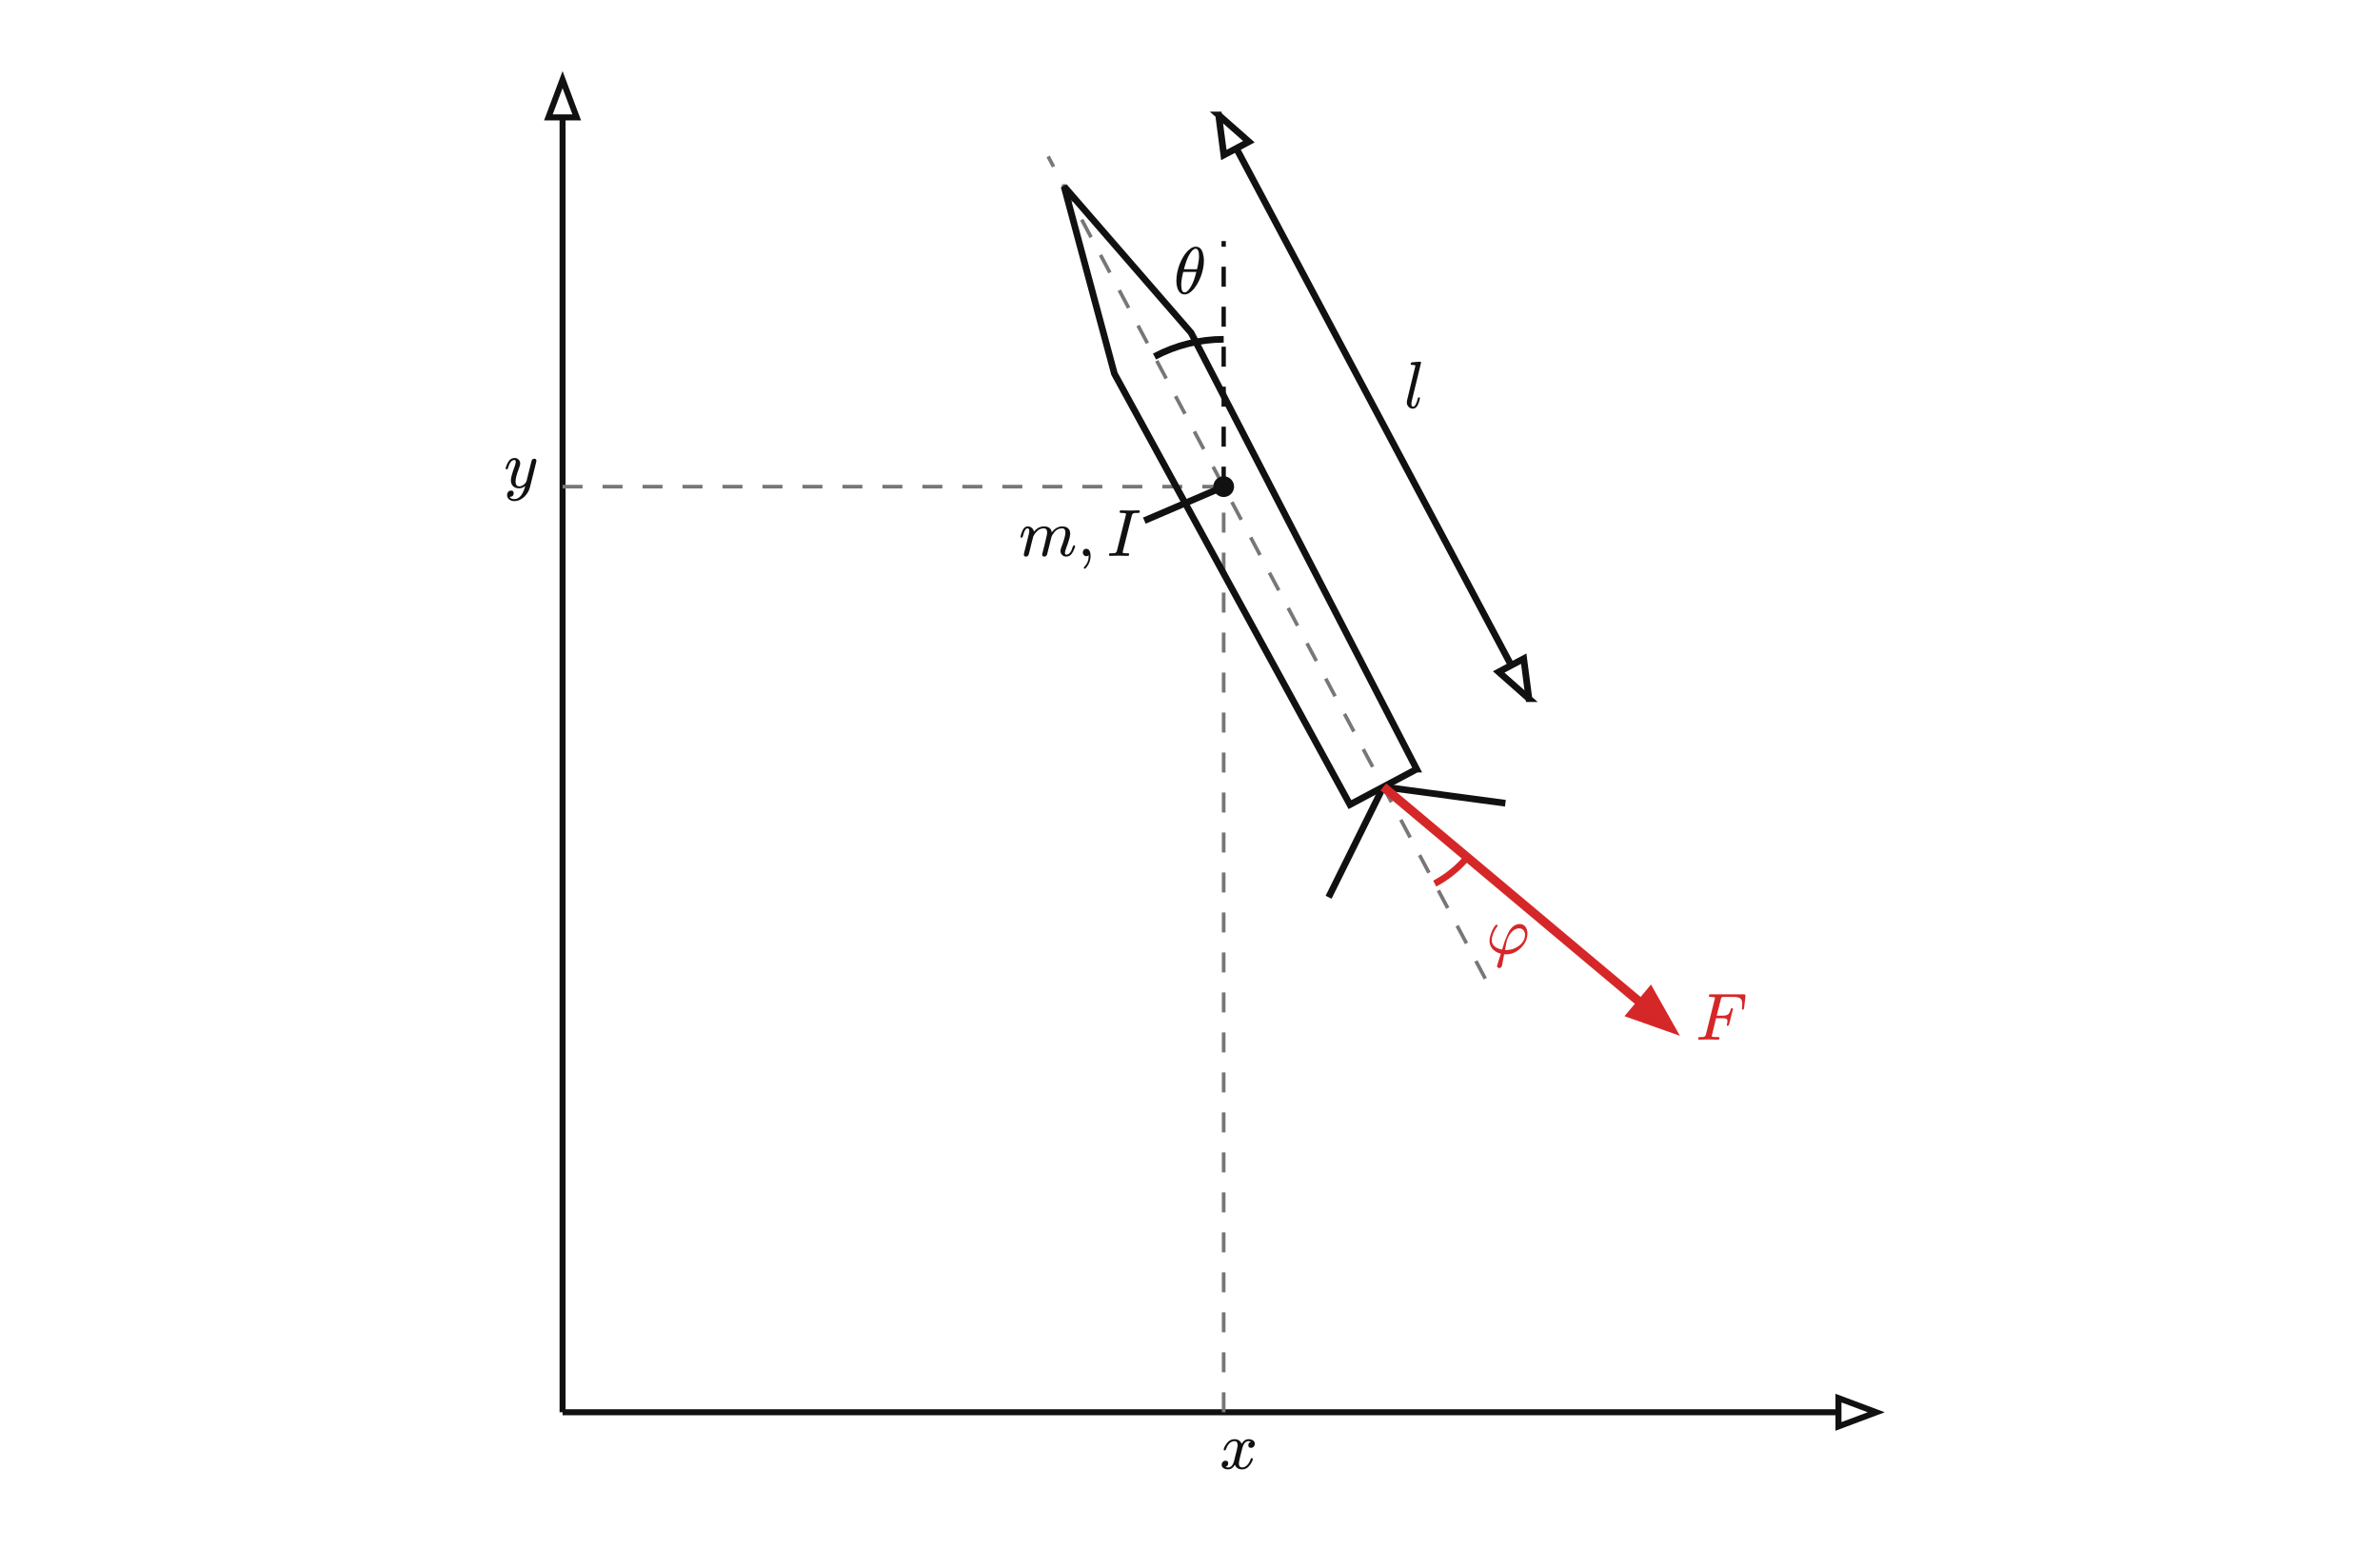
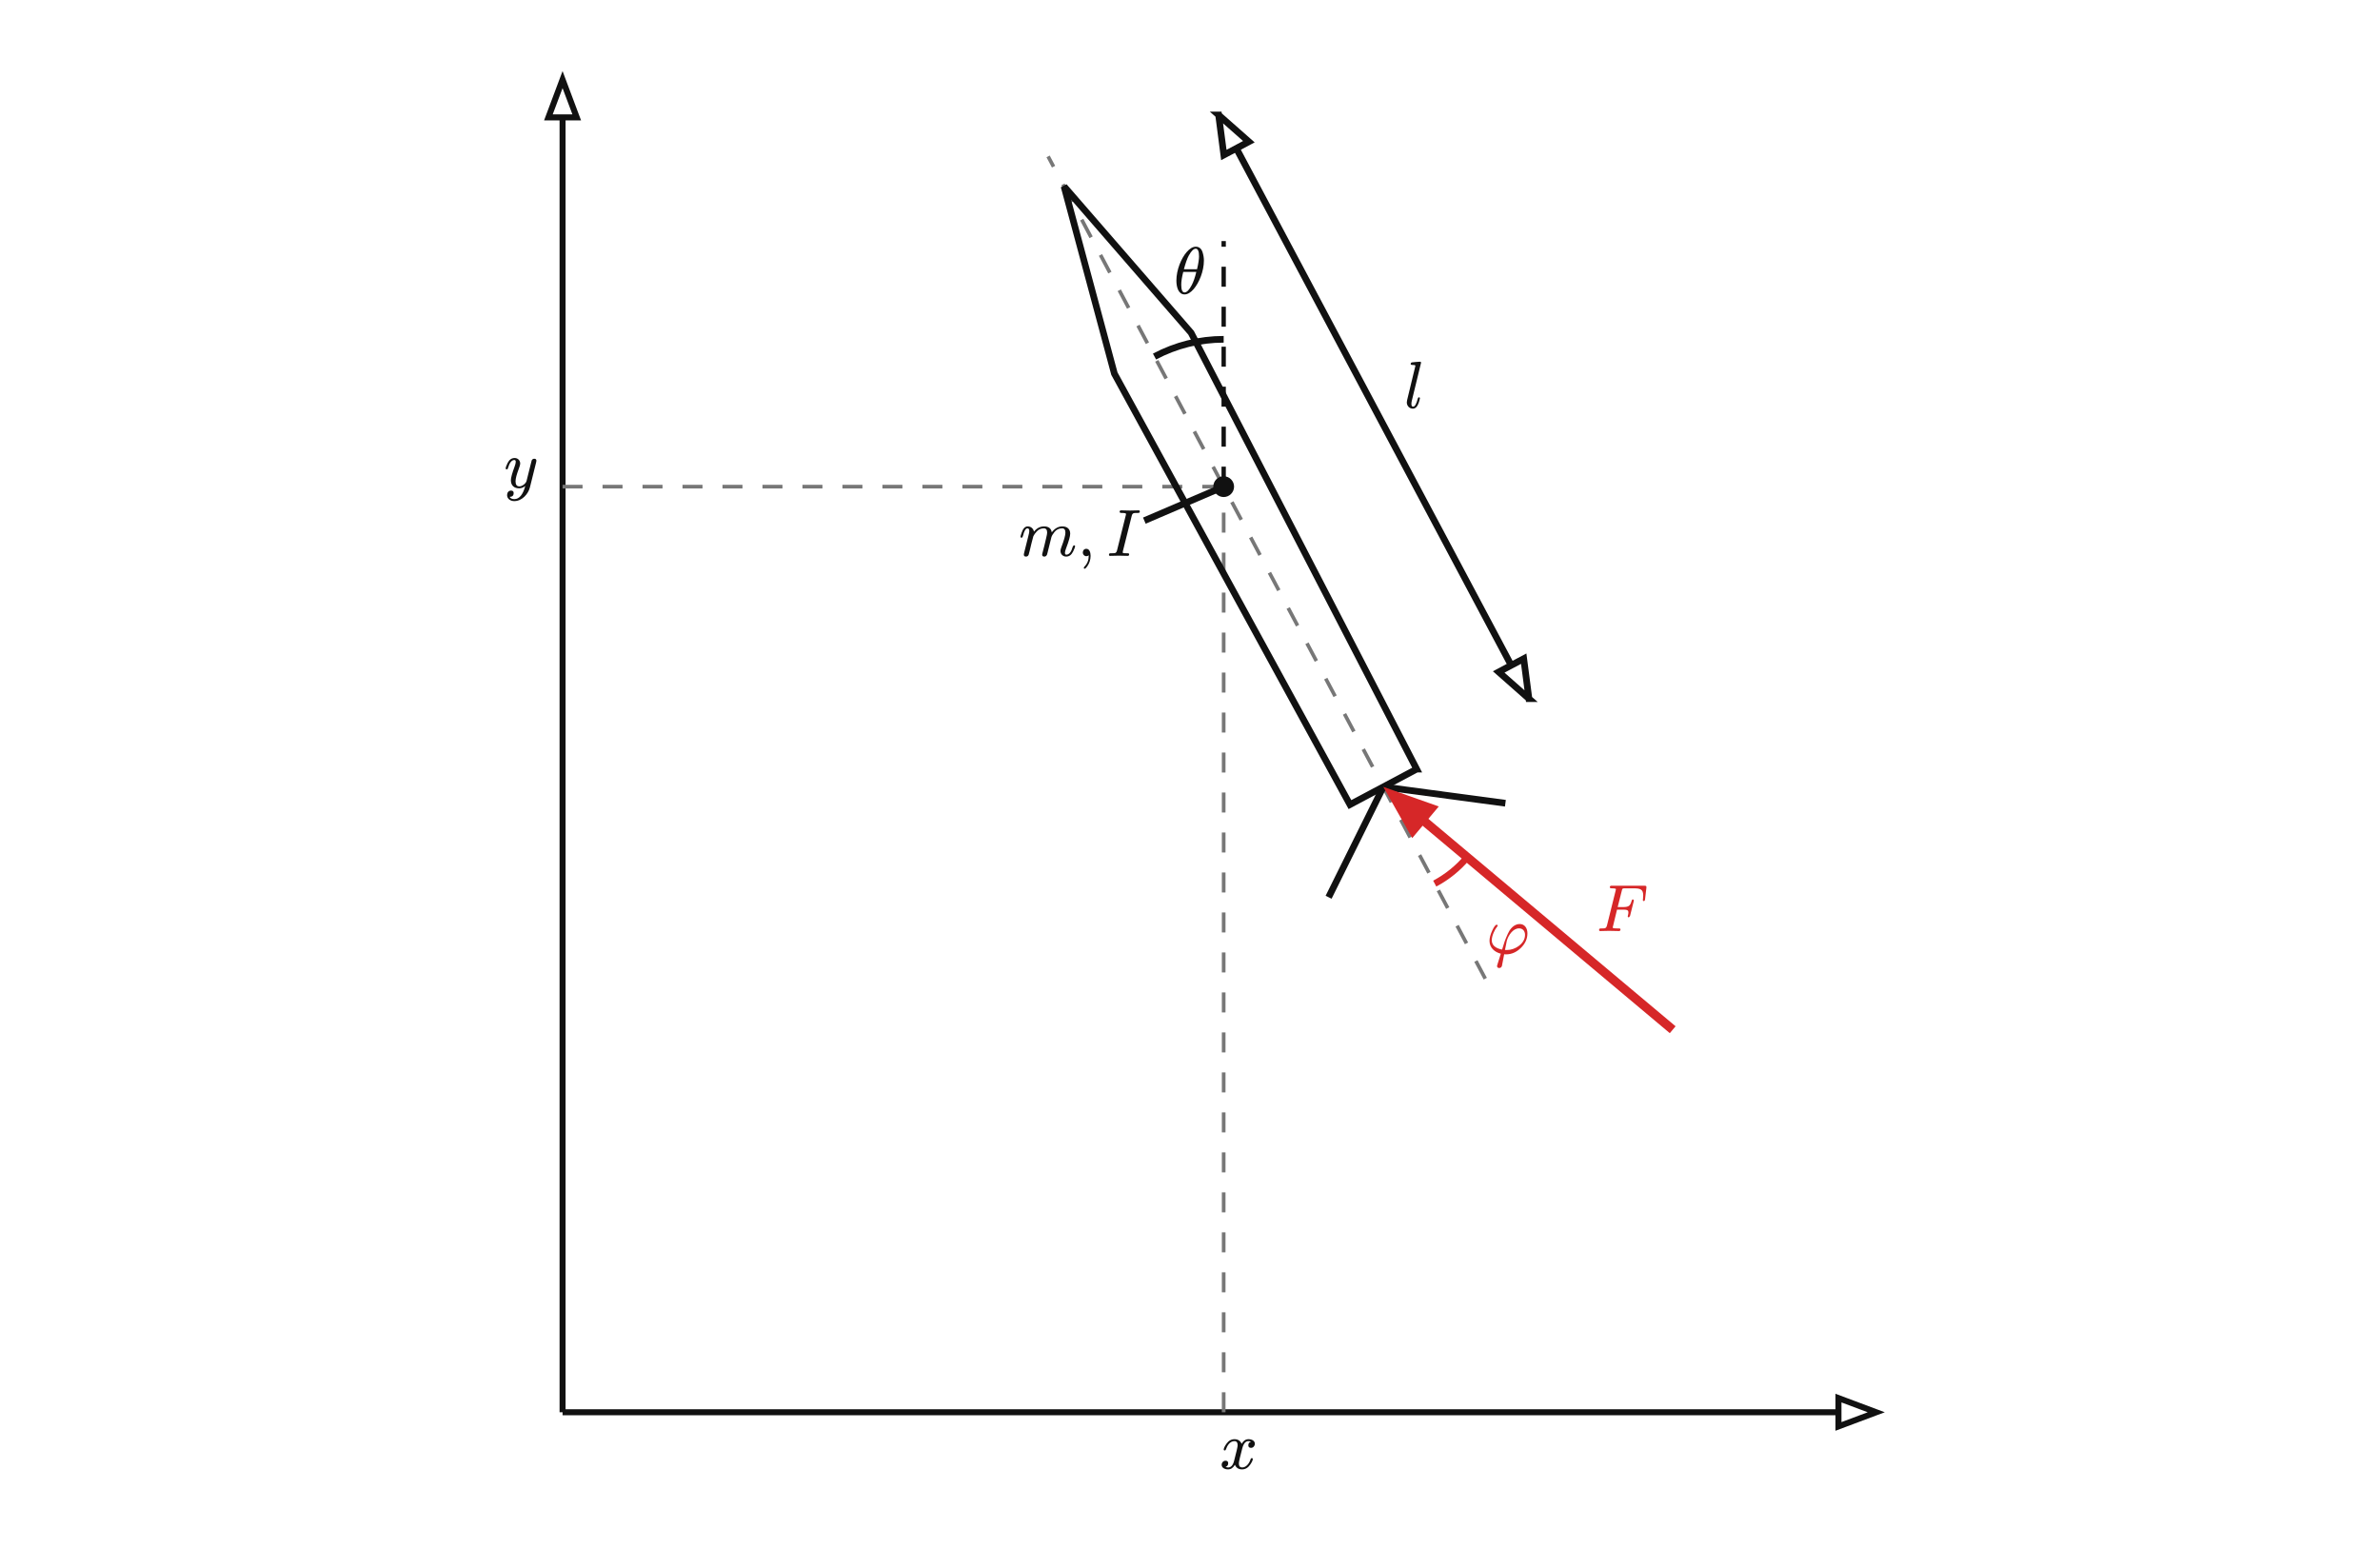
<svg xmlns="http://www.w3.org/2000/svg" xmlns:xlink="http://www.w3.org/1999/xlink" viewBox="0 0 357.165 232.441" width="357.165pt" height="232.441pt">
  <g transform="translate(75.59777 11.94517)">
    <path fill="none" stroke="#111111" stroke-width="0.9" stroke-linecap="butt" stroke-linejoin="miter" stroke-miterlimit="4" transform="translate(8.82622 199.9782)" d="M 0 0h 191.474" />
    <path fill="none" stroke="#111111" stroke-width="0.9" stroke-linecap="butt" stroke-linejoin="miter" stroke-miterlimit="4" stroke-dashoffset="0" stroke-dasharray="" transform="translate(200.3005 197.8523)" d="M 0 0m 5.669 2.126l -5.669 2.126v -4.252l 5.669 2.126Z " />
    <path fill="none" stroke="#111111" stroke-width="0.9" stroke-linecap="butt" stroke-linejoin="miter" stroke-miterlimit="4" transform="translate(8.82622 5.669291)" d="M 0 0m 0 194.309v -194.309" />
    <path fill="none" stroke="#111111" stroke-width="0.9" stroke-linecap="butt" stroke-linejoin="miter" stroke-miterlimit="4" stroke-dashoffset="0" stroke-dasharray="" transform="translate(6.700236)" d="M 0 0m 2.126 0l 2.126 5.669h -4.252l 2.126 -5.669Z " />
    <path fill="none" stroke="#777777" stroke-width="0.55" stroke-linecap="butt" stroke-linejoin="miter" stroke-miterlimit="4" stroke-dashoffset="0" stroke-dasharray="3 3" transform="translate(108.0388 61.0806)" d="M 0 0m 0 138.898v -138.898" />
    <path fill="none" stroke="#777777" stroke-width="0.55" stroke-linecap="butt" stroke-linejoin="miter" stroke-miterlimit="4" stroke-dashoffset="0" stroke-dasharray="3 3" transform="translate(8.82622 61.0806)" d="M 0 0h 99.213" />
    <path fill="none" transform="translate(107.4465 201.6106)" d="M 0 0h 5.72v 6.94h -5.72v -6.94Z " />
    <g transform="translate(107.4465 201.6106)">
      <g transform="matrix(1 0 0 -1 0 6.83)">
        <use xlink:href="#g72386A3139BE6DCCE464156E33BF6BAC" x="0" y="0" fill="#111111" fill-rule="nonzero" />
      </g>
    </g>
    <path fill="none" transform="translate(0 54.37289)" d="M 0 0h 5.18v 8.88h -5.18v -8.88Z " />
    <g transform="translate(-1.6e-8 54.37289)">
      <g transform="matrix(1 0 0 -1 0 6.83)">
        <use xlink:href="#g3EDE42CEABA4749E9317DC9D8A61CFD" x="0" y="0" fill="#111111" fill-rule="nonzero" />
      </g>
    </g>
    <path fill="none" stroke="#111111" stroke-width="0.65" stroke-linecap="butt" stroke-linejoin="miter" stroke-miterlimit="4" stroke-dashoffset="0" stroke-dasharray="3 3" transform="translate(108.0388 24.23021)" d="M 0 0m 0 36.85v -36.85" />
    <path fill="none" stroke="#111111" stroke-width="1" stroke-linecap="butt" stroke-linejoin="miter" stroke-miterlimit="4" transform="translate(97.65869 38.97037)" d="M 0 0m 10.38 0c -3.62 0 -7.184 0.889 -10.38 2.588" />
    <path fill="none" transform="translate(100.5215 25.29564)" d="M 0 0h 4.83v 6.94h -4.83v -6.94Z " />
    <g transform="translate(100.5215 25.29564)">
      <g transform="matrix(1 0 0 -1 0 6.83)">
        <use xlink:href="#gA97BDF8C4F7FCDDCD0FDB414CDEF3AE3" x="0" y="0" fill="#111111" fill-rule="nonzero" />
      </g>
    </g>
    <path fill="none" stroke="#777777" stroke-width="0.55" stroke-linecap="butt" stroke-linejoin="miter" stroke-miterlimit="4" stroke-dashoffset="0" stroke-dasharray="3 3" transform="translate(81.68927 11.5243)" d="M 0 0m 65.608 123.39l -65.608 -123.39" />
    <path fill="none" stroke="#111111" stroke-width="1" stroke-linecap="butt" stroke-linejoin="miter" stroke-miterlimit="4" transform="translate(84.08468 16.02942)" d="M 0 0m 52.914 87.441l -10.011 5.323l -35.351 -64.675l -7.551 -28.089l 19.064 21.968l 33.85 65.473Z " />
    <path fill="none" stroke="#111111" stroke-width="1" stroke-linecap="butt" stroke-linejoin="miter" stroke-miterlimit="4" transform="translate(123.7849 106.1318)" d="M 0 0m 8.208 0l -8.208 16.564l 8.208 -16.564Z " />
    <path fill="none" stroke="#111111" stroke-width="1" stroke-linecap="butt" stroke-linejoin="miter" stroke-miterlimit="4" transform="translate(131.993 106.1318)" d="M 0 0l 18.322 2.458l -18.322 -2.458Z " />
    <path fill="none" stroke="#111111" stroke-width="1" stroke-linecap="butt" stroke-linejoin="miter" stroke-miterlimit="4" transform="translate(109.9404 10.31536)" d="M 0 0m 41.248 77.576l -41.248 -77.576" />
    <path fill="none" stroke="#111111" stroke-width="1" stroke-linecap="butt" stroke-linejoin="miter" stroke-miterlimit="4" stroke-dashoffset="0" stroke-dasharray="" transform="translate(149.3113 86.89362)" d="M 0 0m 4.539 6.004l -4.539 -4.008l 3.754 -1.996l 0.784 6.004Z " />
    <path fill="none" stroke="#111111" stroke-width="1" stroke-linecap="butt" stroke-linejoin="miter" stroke-miterlimit="4" stroke-dashoffset="0" stroke-dasharray="" transform="translate(107.2788 5.309668)" d="M 0 0l 4.539 4.008l -3.754 1.996l -0.784 -6.004Z " />
    <path fill="none" transform="translate(135.0812 42.43965)" d="M 0 0h 2.98v 6.94h -2.98v -6.94Z " />
    <g transform="translate(135.0812 42.43965)">
      <g transform="matrix(1 0 0 -1 0 6.83)">
        <use xlink:href="#g267FC3648CA4809215D0E3F589A9DCD" x="0" y="0" fill="#111111" fill-rule="nonzero" />
      </g>
    </g>
    <path fill="#111111" fill-rule="nonzero" transform="translate(106.4798 59.52155)" d="M 0 0m 1.559 0c -0.86 0 -1.559 0.699 -1.559 1.559c 0 0.86 0.699 1.559 1.559 1.559c 0.86 0 1.559 -0.699 1.559 -1.559c 0 -0.86 -0.699 -1.559 -1.559 -1.559Z " />
    <path fill="none" stroke="#111111" stroke-width="1" stroke-linecap="butt" stroke-linejoin="miter" stroke-miterlimit="4" transform="translate(96.13331 61.0806)" d="M 0 0m 11.906 0l -11.906 5.102" />
    <path fill="none" transform="translate(77.25718 64.63761)" d="M 0 0h 18.477v 8.76h -18.477v -8.76Z " />
    <g transform="translate(77.25718 64.63761)">
      <g transform="matrix(1 0 0 -1 0 6.83)">
        <use xlink:href="#g72499255DA3EABD77494D66305F9A1A2" x="0" y="0" fill="#111111" fill-rule="nonzero" />
      </g>
      <g transform="matrix(1 0 0 -1 8.78 6.83)">
        <use xlink:href="#gB407721E70580C723858817FD02253A9" x="0" y="0" fill="#111111" fill-rule="nonzero" />
      </g>
      <g transform="matrix(1 0 0 -1 13.22667 6.83)">
        <use xlink:href="#g36FA9EC70A3258BF3FA63EE1B701DD0F" x="0" y="0" fill="#111111" fill-rule="nonzero" />
      </g>
    </g>
-     <path fill="none" stroke="#d62728" stroke-width="1.35" stroke-linecap="butt" stroke-linejoin="miter" stroke-miterlimit="4" transform="translate(131.993 106.1318)" d="M 0 0l 38.699 32.473" />
-     <path fill="#d62728" fill-rule="nonzero" stroke="#d62728" stroke-width="1.35" stroke-linecap="butt" stroke-linejoin="miter" stroke-miterlimit="4" stroke-dashoffset="0" stroke-dasharray="" transform="translate(169.3259 136.9759)" d="M 0 0m 5.709 5.273l -5.709 -2.016l 2.733 -3.257l 2.976 5.273Z " />
-     <path fill="none" transform="translate(178.8592 137.2347)" d="M 0 0h 7.77v 6.83h -7.77v -6.83Z " />
-     <g transform="translate(178.8592 137.2347)">
+     <path fill="none" stroke="#d62728" stroke-width="1.35" stroke-linecap="butt" stroke-linejoin="miter" stroke-miterlimit="4" transform="translate(137.8085 111.0116)" d="M 0 0m 37.614 31.562l -37.614 -31.562" />
+     <path fill="#d62728" fill-rule="nonzero" stroke="#d62728" stroke-width="1.35" stroke-linecap="butt" stroke-linejoin="miter" stroke-miterlimit="4" stroke-dashoffset="0" stroke-dasharray="" transform="translate(133.4656 107.3675)" d="M 0 0l 5.709 2.016l -2.733 3.257l -2.976 -5.273Z " />
+     <path fill="none" transform="translate(163.9958 120.9375)" d="M 0 0h 7.77v 6.83h -7.77v -6.83Z " />
+     <g transform="translate(163.9958 120.9375)">
      <g transform="matrix(1 0 0 -1 0 6.83)">
        <use xlink:href="#g4A04A89222FE1458FDC97F586BC23037" x="0" y="0" fill="#d62728" fill-rule="nonzero" />
      </g>
    </g>
    <path fill="none" stroke="#d62728" stroke-width="1" stroke-linecap="butt" stroke-linejoin="miter" stroke-miterlimit="4" transform="translate(139.7115 116.6998)" d="M 0 0m 0 3.948c 1.864 -0.991 3.519 -2.332 4.876 -3.948" />
    <path fill="none" transform="translate(147.4316 124.304)" d="M 0 0h 6.54v 9.01h -6.54v -9.01Z " />
    <g transform="translate(147.4316 124.304)">
      <g transform="matrix(1 0 0 -1 0 6.83)">
        <use xlink:href="#gFBB77D3E377B2E315206ED6BA1DC1136" x="0" y="0" fill="#d62728" fill-rule="nonzero" />
      </g>
    </g>
  </g>
  <defs>
    <symbol id="g72386A3139BE6DCCE464156E33BF6BAC" overflow="visible">
      <path d="M 0 0m 5.27 3.73c 0 0.46 -0.45 0.69 -0.95 0.69c -0.43 0 -0.77 -0.23 -1.03 -0.69c -0.21 0.46 -0.56 0.69 -1.07 0.69c -0.49 0 -0.89 -0.23 -1.21 -0.68c -0.27 -0.39 -0.41 -0.68 -0.41 -0.87c 0 -0.09 0.05 -0.14 0.15 -0.14c 0.09 0 0.15 0.05 0.17 0.14c 0.19 0.58 0.61 1.26 1.28 1.26c 0.33 0 0.49 -0.21 0.49 -0.62c 0 -0.21 -0.18 -0.99 -0.53 -2.33c -0.17 -0.67 -0.47 -1 -0.9 -1c -0.14 0 -0.27 0.03 -0.38 0.08c 0.26 0.1 0.39 0.28 0.39 0.54c 0 0.26 -0.13 0.39 -0.4 0.39c -0.33 0 -0.58 -0.28 -0.58 -0.61c 0 -0.46 0.47 -0.69 0.96 -0.69c 0.42 0 0.76 0.23 1.03 0.69c 0.19 -0.46 0.55 -0.69 1.07 -0.69c 0.48 0 0.88 0.23 1.2 0.68c 0.27 0.39 0.41 0.68 0.41 0.87c 0 0.09 -0.05 0.14 -0.15 0.14c -0.09 0 -0.14 -0.05 -0.17 -0.14c -0.17 -0.57 -0.62 -1.26 -1.27 -1.26c -0.33 0 -0.5 0.2 -0.5 0.61c 0 0.13 0.05 0.41 0.16 0.86l 0.34 1.35c 0.19 0.75 0.5 1.13 0.94 1.13c 0.14 0 0.27 -0.03 0.38 -0.08c -0.27 -0.09 -0.4 -0.27 -0.4 -0.54c 0 -0.26 0.14 -0.39 0.41 -0.39c 0.32 0 0.57 0.29 0.57 0.61Z " />
    </symbol>
    <symbol id="g3EDE42CEABA4749E9317DC9D8A61CFD" overflow="visible">
      <path d="M 0 0m 1.63 4.42c -0.45 0 -0.8 -0.25 -1.05 -0.75c -0.19 -0.39 -0.29 -0.66 -0.29 -0.81c 0 -0.09 0.05 -0.14 0.16 -0.14c 0.14 0 0.15 0.06 0.19 0.21c 0.23 0.79 0.55 1.19 0.96 1.19c 0.13 0 0.2 -0.09 0.2 -0.27c 0 -0.16 -0.05 -0.39 -0.16 -0.68c -0.38 -1.03 -0.57 -1.72 -0.57 -2.09c 0 -0.76 0.47 -1.21 1.24 -1.21c 0.33 0 0.64 0.12 0.92 0.36c -0.35 -1.32 -0.9 -1.98 -1.65 -1.98c -0.34 0 -0.57 0.11 -0.69 0.33c 0.4 0.02 0.6 0.21 0.6 0.57c 0 0.25 -0.13 0.38 -0.4 0.38c -0.37 0 -0.59 -0.31 -0.59 -0.68c 0 -0.55 0.5 -0.9 1.08 -0.9c 1.15 0 2.09 1.06 2.34 2.04l 0.94 3.78c 0.03 0.11 0.04 0.19 0.04 0.24c 0 0.2 -0.11 0.3 -0.32 0.3c -0.16 0 -0.29 -0.08 -0.38 -0.23c -0.06 -0.21 -0.11 -0.39 -0.14 -0.54l -0.64 -2.57c -0.1 -0.36 -0.63 -0.81 -1.08 -0.81c -0.38 0 -0.57 0.25 -0.57 0.76c 0 0.42 0.17 1.06 0.5 1.92c 0.13 0.35 0.2 0.59 0.2 0.73c 0 0.49 -0.35 0.85 -0.84 0.85Z " />
    </symbol>
    <symbol id="gA97BDF8C4F7FCDDCD0FDB414CDEF3AE3" overflow="visible">
      <path d="M 0 0m 1.64 -0.11c 0.45 0 0.92 0.27 1.38 0.81c 0.8 0.93 1.53 2.65 1.53 4.28c 0 0.41 -0.07 0.84 -0.21 1.27c -0.18 0.53 -0.52 0.8 -1.01 0.8c -0.45 0 -0.9 -0.27 -1.37 -0.81c -0.8 -0.92 -1.54 -2.64 -1.54 -4.28c 0 -1.02 0.33 -2.07 1.22 -2.07Z m 1.68 6.86c 0.33 0 0.5 -0.38 0.5 -1.15c 0 -0.43 -0.1 -1.08 -0.3 -1.93h -1.97c 0.25 0.93 0.49 1.62 0.74 2.07c 0.37 0.67 0.72 1.01 1.03 1.01Z m -1.87 -3.48h 1.96c -0.19 -0.81 -0.42 -1.46 -0.67 -1.95c -0.39 -0.75 -0.75 -1.13 -1.1 -1.13c -0.33 0 -0.49 0.39 -0.49 1.16c 0 0.5 0.1 1.14 0.3 1.92Z " />
    </symbol>
    <symbol id="g267FC3648CA4809215D0E3F589A9DCD" overflow="visible">
      <path d="M 0 0m 1.73 6.32l -1.24 -5.13c -0.03 -0.14 -0.05 -0.26 -0.05 -0.35c 0 -0.53 0.39 -0.95 0.92 -0.95c 0.49 0 0.84 0.52 1.05 1.56c 0 0.09 -0.05 0.14 -0.16 0.14c -0.08 0 -0.14 -0.07 -0.17 -0.21c -0.2 -0.79 -0.43 -1.19 -0.7 -1.19c -0.17 0 -0.25 0.14 -0.25 0.41c 0 0.15 0.02 0.31 0.06 0.47l 1.39 5.72v 0.04c -0.03 0.07 -0.09 0.11 -0.16 0.11c -0.32 0 -1.06 -0.09 -1.18 -0.1c -0.15 -0.02 -0.22 -0.1 -0.22 -0.25c 0 -0.09 0.09 -0.14 0.28 -0.14c 0.17 0 0.43 0 0.43 -0.13Z " />
    </symbol>
    <symbol id="g72499255DA3EABD77494D66305F9A1A2" overflow="visible">
      <path d="M 0 0m 6.57 4.42c -0.61 0 -1.14 -0.3 -1.59 -0.89c -0.09 0.59 -0.47 0.89 -1.15 0.89c -0.59 0 -1.1 -0.26 -1.52 -0.79c -0.08 0.44 -0.43 0.79 -0.94 0.79c -0.41 0 -0.71 -0.33 -0.92 -0.98c -0.11 -0.32 -0.16 -0.51 -0.16 -0.57c 0 -0.09 0.05 -0.14 0.16 -0.14c 0.05 0 0.08 0.01 0.11 0.03c 0.05 0.09 0.08 0.16 0.1 0.23c 0.18 0.76 0.41 1.14 0.68 1.14c 0.18 0 0.27 -0.14 0.27 -0.42c 0 -0.13 -0.05 -0.4 -0.16 -0.81l -0.57 -2.27c -0.04 -0.12 -0.09 -0.38 -0.09 -0.44c 0 -0.2 0.11 -0.3 0.32 -0.3c 0.2 0 0.34 0.1 0.41 0.3c 0.01 0.05 0.08 0.3 0.19 0.73l 0.21 0.89l 0.3 1.14c 0.11 0.23 0.28 0.46 0.5 0.7c 0.29 0.32 0.65 0.48 1.08 0.48c 0.33 0 0.49 -0.22 0.49 -0.65c 0 -0.13 -0.05 -0.4 -0.15 -0.81l -0.27 -1.14c -0.07 -0.29 -0.23 -0.89 -0.31 -1.21c -0.01 -0.07 -0.02 -0.11 -0.02 -0.13c 0 -0.2 0.11 -0.3 0.33 -0.3c 0.11 0 0.19 0.03 0.26 0.1c 0.15 0.15 0.16 0.22 0.22 0.49l 0.59 2.37c 0.03 0.13 0.17 0.36 0.41 0.68c 0.3 0.4 0.7 0.6 1.19 0.6c 0.33 0 0.49 -0.22 0.49 -0.65c 0 -0.39 -0.2 -1.12 -0.61 -2.19c -0.09 -0.23 -0.13 -0.42 -0.13 -0.55c 0 -0.49 0.37 -0.85 0.85 -0.85c 0.45 0 0.79 0.25 1.04 0.75c 0.2 0.4 0.3 0.67 0.3 0.8c 0 0.09 -0.05 0.14 -0.16 0.14c -0.07 -0.01 -0.14 -0.1 -0.19 -0.21c -0.22 -0.79 -0.54 -1.19 -0.97 -1.19c -0.13 0 -0.2 0.1 -0.2 0.29c 0 0.15 0.06 0.37 0.18 0.68c 0.41 1.07 0.61 1.8 0.61 2.18c 0 0.71 -0.47 1.09 -1.18 1.09Z " />
    </symbol>
    <symbol id="gB407721E70580C723858817FD02253A9" overflow="visible">
      <path d="M 0 0m 1.39 1.06c -0.32 0 -0.53 -0.24 -0.53 -0.56c 0 -0.3 0.23 -0.55 0.53 -0.55c 0.14 0 0.26 0.04 0.35 0.13l 0.01 -0.08c 0 -0.63 -0.21 -1.17 -0.63 -1.6c -0.07 -0.08 -0.11 -0.14 -0.11 -0.18c 0 -0.1 0.04 -0.15 0.13 -0.15c 0.09 0 0.21 0.12 0.38 0.35c 0.34 0.48 0.51 1.01 0.51 1.58c 0 0.53 -0.18 1.06 -0.64 1.06Z " />
    </symbol>
    <symbol id="g36FA9EC70A3258BF3FA63EE1B701DD0F" overflow="visible">
      <path d="M 0 0m 4.97 6.67c 0 0.11 -0.06 0.16 -0.19 0.16l -1.29 -0.03l -1.31 0.03c -0.16 0.01 -0.24 -0.07 -0.24 -0.24c 0 -0.1 0.11 -0.15 0.32 -0.15c 0.43 0 0.64 -0.05 0.64 -0.14c 0 -0.05 -0.01 -0.1 -0.02 -0.15l -1.33 -5.33c -0.05 -0.22 -0.15 -0.35 -0.3 -0.4c -0.07 -0.02 -0.25 -0.03 -0.56 -0.03c -0.25 0 -0.35 -0.01 -0.35 -0.24c 0 -0.1 0.06 -0.15 0.19 -0.15l 1.28 0.03l 1.32 -0.03c 0.16 -0.01 0.24 0.07 0.24 0.23c 0 0.16 -0.12 0.16 -0.34 0.16c -0.39 0 -0.63 -0.02 -0.63 0.14c 0 0.05 0.01 0.12 0.04 0.22l 1.32 5.27c 0.05 0.21 0.15 0.34 0.3 0.39c 0.07 0.02 0.25 0.03 0.56 0.03c 0.24 0 0.35 0.01 0.35 0.23Z " />
    </symbol>
    <symbol id="g4A04A89222FE1458FDC97F586BC23037" overflow="visible">
      <path d="M 0 0m 1.99 6.56c 0 -0.1 0.11 -0.15 0.32 -0.15c 0.4 0 0.6 -0.04 0.6 -0.13c 0 -0.03 -0.02 -0.1 -0.05 -0.23l -1.3 -5.23c -0.06 -0.22 -0.16 -0.35 -0.3 -0.4c -0.07 -0.02 -0.25 -0.03 -0.56 -0.03c -0.22 0 -0.32 -0.02 -0.32 -0.23c 0 -0.11 0.06 -0.16 0.19 -0.16l 1.3 0.03l 1.48 -0.03c 0.16 0 0.24 0.08 0.24 0.23c 0 0.17 -0.11 0.16 -0.37 0.16c -0.44 0 -0.69 0.02 -0.75 0.07c -0.03 0.01 -0.04 0.05 -0.04 0.1l 0.64 2.65h 0.93c 0.46 0 0.78 -0.02 0.78 -0.4c 0 -0.13 -0.02 -0.29 -0.07 -0.48c -0.01 -0.03 -0.02 -0.07 -0.03 -0.11c 0 -0.11 0.05 -0.16 0.16 -0.16c 0.05 0.01 0.12 0.08 0.19 0.23l 0.54 2.15c 0.02 0.08 0.03 0.14 0.03 0.17c -0.03 0.09 -0.09 0.14 -0.16 0.14c -0.08 0 -0.14 -0.08 -0.18 -0.23c -0.1 -0.38 -0.24 -0.62 -0.4 -0.74c -0.16 -0.12 -0.44 -0.18 -0.84 -0.18h -0.85l 0.62 2.46c 0.08 0.34 0.08 0.35 0.5 0.35h 1.3c 0.97 0 1.41 -0.15 1.41 -1.04c 0 -0.2 -0.01 -0.38 -0.03 -0.53c -0.01 -0.11 -0.02 -0.17 -0.02 -0.18c 0 -0.11 0.05 -0.16 0.15 -0.16c 0.1 0 0.16 0.09 0.18 0.28l 0.2 1.71c 0.03 0.28 -0.04 0.31 -0.31 0.31h -4.84c -0.23 0 -0.34 -0.01 -0.34 -0.24Z " />
    </symbol>
    <symbol id="gFBB77D3E377B2E315206ED6BA1DC1136" overflow="visible">
      <path d="M 0 0m 5.03 4.42c -0.17 0 -0.32 -0.03 -0.47 -0.08c -0.63 -0.21 -1.07 -0.83 -1.32 -1.4c -0.42 -0.93 -0.54 -1.31 -0.85 -2.36c -1.03 0.21 -1.55 0.68 -1.55 1.42c 0 0.67 0.47 1.64 0.8 2.02c 0.06 0.07 0.09 0.12 0.09 0.15c 0 0.09 -0.05 0.14 -0.16 0.14c -0.17 0 -0.39 -0.29 -0.66 -0.87c -0.27 -0.58 -0.41 -1.1 -0.41 -1.55c 0 -1.04 0.79 -1.7 1.7 -1.92l -0.51 -1.62c -0.04 -0.11 -0.06 -0.18 -0.06 -0.21c 0 -0.21 0.11 -0.32 0.33 -0.32c 0.19 0 0.32 0.1 0.4 0.29l 0.34 1.77c 0.11 -0.01 0.2 -0.01 0.29 -0.01c 0.82 0 1.55 0.32 2.21 0.96c 0.66 0.64 0.99 1.37 0.99 2.19c 0 0.78 -0.41 1.4 -1.16 1.4Z m 0.8 -1.62c 0 -0.63 -0.3 -1.18 -0.91 -1.65c -0.57 -0.42 -1.18 -0.63 -1.84 -0.63c -0.06 0 -0.12 0 -0.17 0.01c -0.06 0 -0.09 0 -0.09 -0.01c 0.15 0.79 0.24 1.26 0.28 1.4c 0.23 0.79 0.91 1.85 1.83 1.85c 0.56 0 0.9 -0.4 0.9 -0.97Z " />
    </symbol>
  </defs>
</svg>
